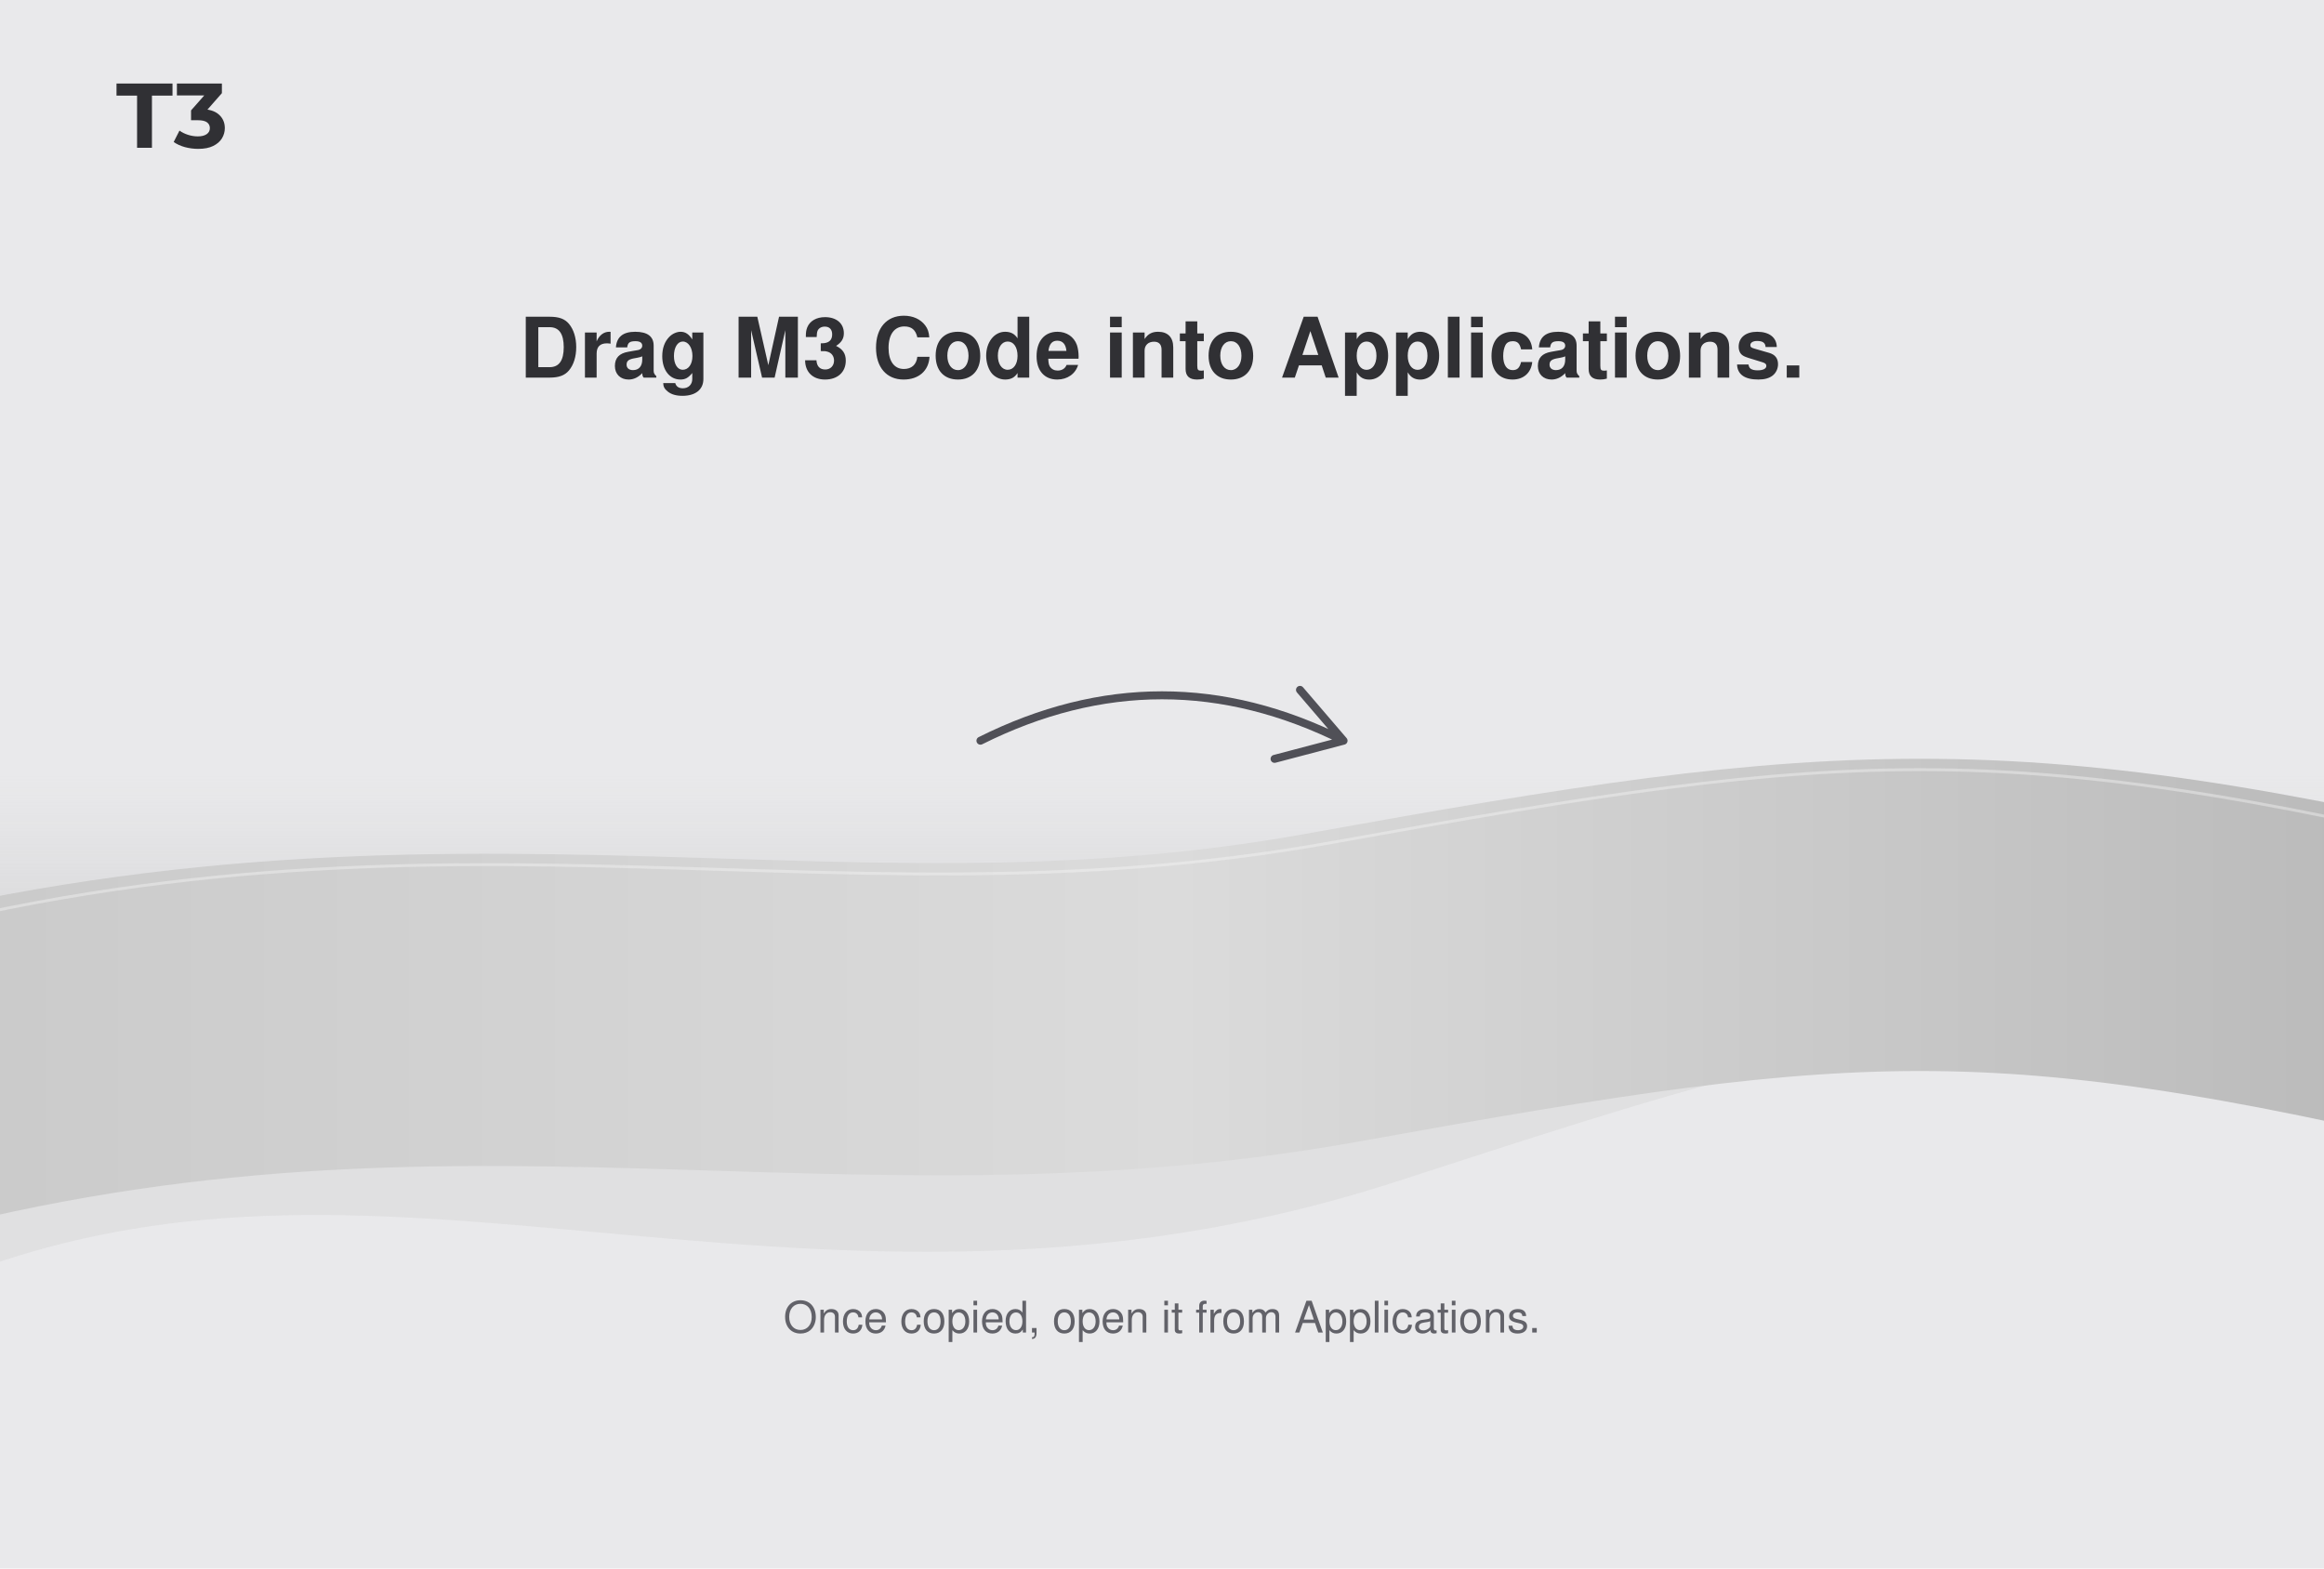
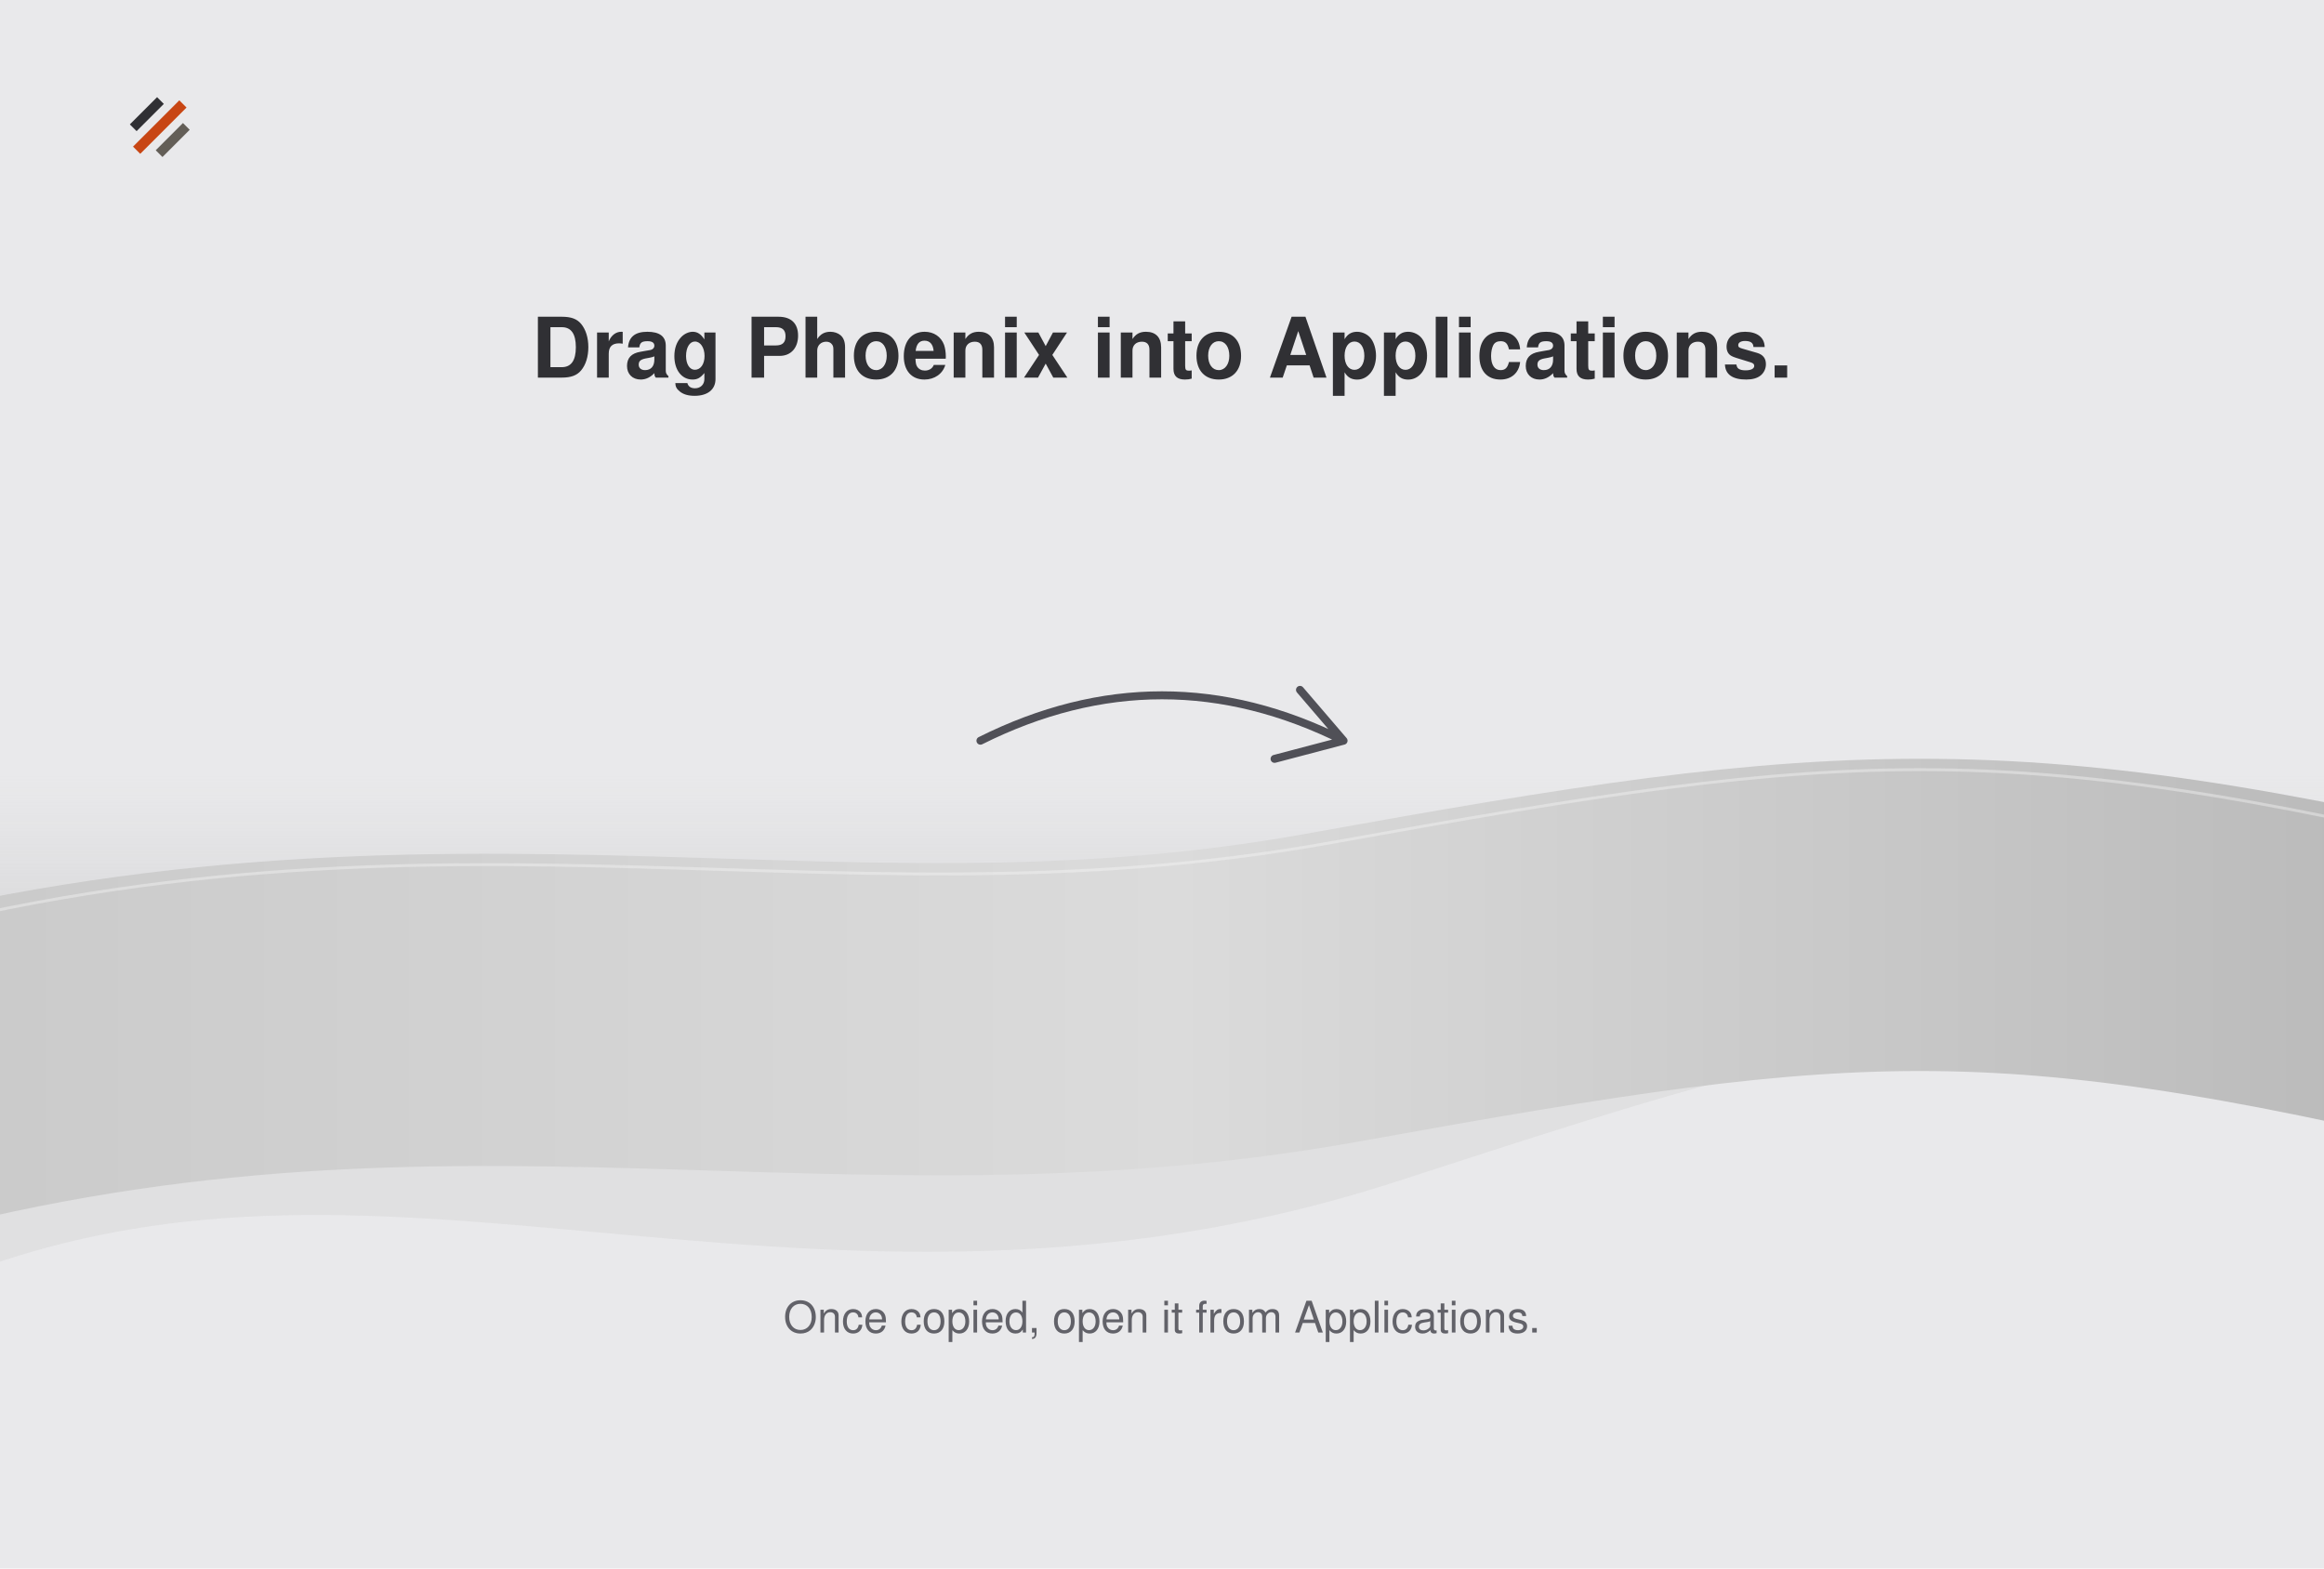
<svg xmlns="http://www.w3.org/2000/svg" width="1280" height="864" viewBox="0 0 640 432">
  <defs>
    <linearGradient id="veil" x1="0" y1="0" x2="0" y2="1">
      <stop stop-color="#B7B7B7" stop-opacity="0" />
      <stop offset=".55" stop-color="#A5A5A5" stop-opacity=".24" />
      <stop offset="1" stop-color="#D1D1D1" stop-opacity=".4" />
    </linearGradient>
    <linearGradient id="silk" x1="0" y1="0" x2="1" y2="0">
      <stop stop-color="#C8C8C8" />
      <stop offset=".5" stop-color="#DBDBDB" />
      <stop offset="1" stop-color="#B5B5B5" />
    </linearGradient>
  </defs>
  <rect width="640" height="432" fill="#E9E9EB" />
  <path d="M-60 293C95 220 214 304 362 256S559 191 707 257" stroke="url(#veil)" stroke-width="146" fill="none" opacity="1" stroke-linecap="round" stroke-linejoin="round" />
  <path d="M-60 306C113 252 223 298 367 272S553 242 707 280" stroke="url(#silk)" stroke-width="86" fill="none" opacity="1" stroke-linecap="round" stroke-linejoin="round" />
  <path d="M-60 266C113 212 223 258 367 232S553 202 707 240" stroke="#F5F5F5" stroke-width="0.8" fill="none" opacity="0.42" stroke-linecap="round" stroke-linejoin="round" />
-   <svg x="32" y="23" width="30" height="18" viewBox="15.531 37 94.394 56.96" fill="#303034">
-     <path d="M33.451 93V47.56H15.531V37H64.331V47.56H46.411V93H33.451ZM86.725 93.96C82.832 93.96 78.965 93.453 75.125 92.44C71.285 91.373 68.032 89.88 65.365 87.96L70.405 78.04C72.539 79.587 75.019 80.813 77.845 81.72C80.672 82.627 83.525 83.08 86.405 83.08C89.659 83.08 92.219 82.44 94.085 81.16C95.952 79.88 96.885 78.12 96.885 75.88C96.885 73.747 96.059 72.067 94.405 70.84C92.752 69.613 90.085 69 86.405 69H80.485V60.44L96.085 42.76L97.525 47.4H68.165V37H107.365V45.4L91.845 63.08L85.285 59.32H89.045C95.925 59.32 101.125 60.867 104.645 63.96C108.165 67.053 109.925 71.027 109.925 75.88C109.925 79.027 109.099 81.987 107.445 84.76C105.792 87.48 103.259 89.693 99.845 91.4C96.432 93.107 92.059 93.96 86.725 93.96Z" />
+   <svg x="32" y="23" width="24" height="24" viewBox="0 0 128 128">
+     <path d="M20.05 60.05L60.05 20.05L69.95 29.95L29.95 69.95Z" fill="#303034" />
+     <path d="M24.7 92.7L92.7 24.7L103.3 35.3L35.3 103.3Z" fill="#C84614" />
+     <path d="M58.05 98.05L98.05 58.05L107.95 67.95L67.95 107.95Z" fill="#635E57" />
  </svg>
-   <text x="320" y="104" fill="#303034" font-family="Helvetica" font-size="23" font-weight="700" text-anchor="middle">Drag M3 Code into Applications.</text>
+   <text x="320" y="104" fill="#303034" font-family="Helvetica" font-size="23" font-weight="700" text-anchor="middle">Drag Phoenix into Applications.</text>
  <path d="M270 204Q320 179 370 204M358 190L370 204L351 209" stroke="#505057" stroke-width="2.2" fill="none" opacity="1" stroke-linecap="round" stroke-linejoin="round" />
  <text x="320" y="367" fill="#626269" font-family="Helvetica" font-size="12" font-weight="400" text-anchor="middle">Once copied, open it from Applications.</text>
</svg>
